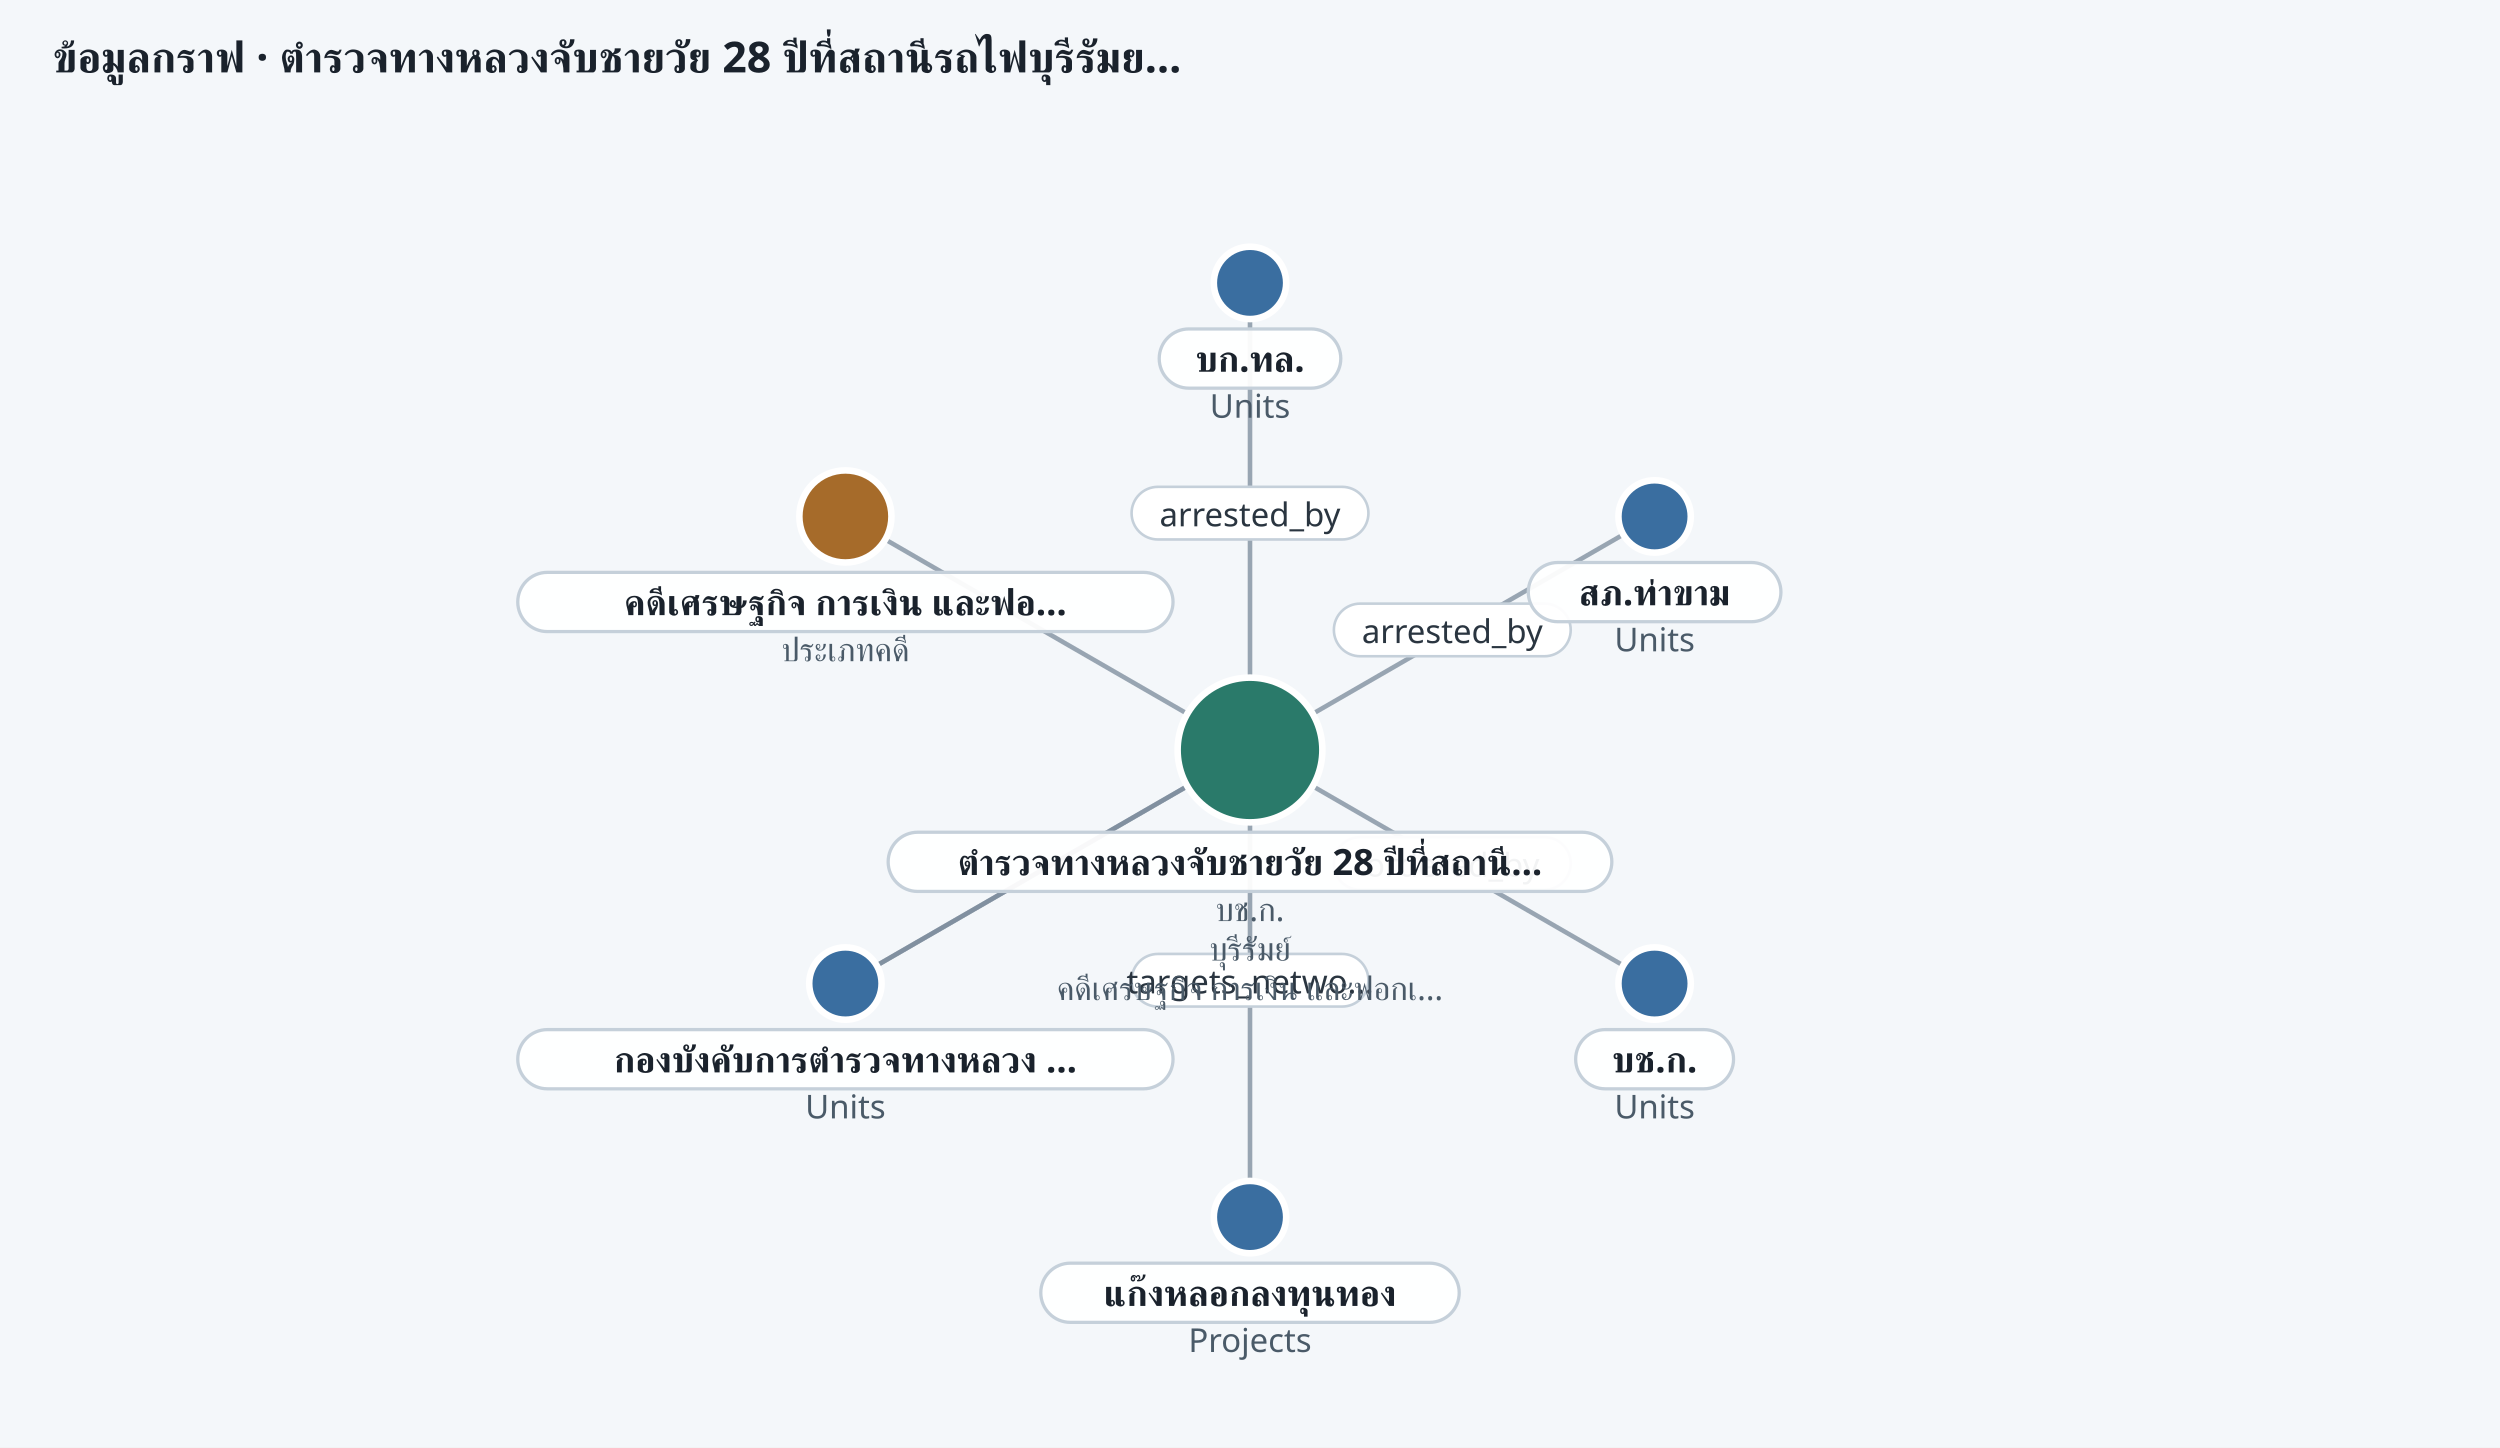
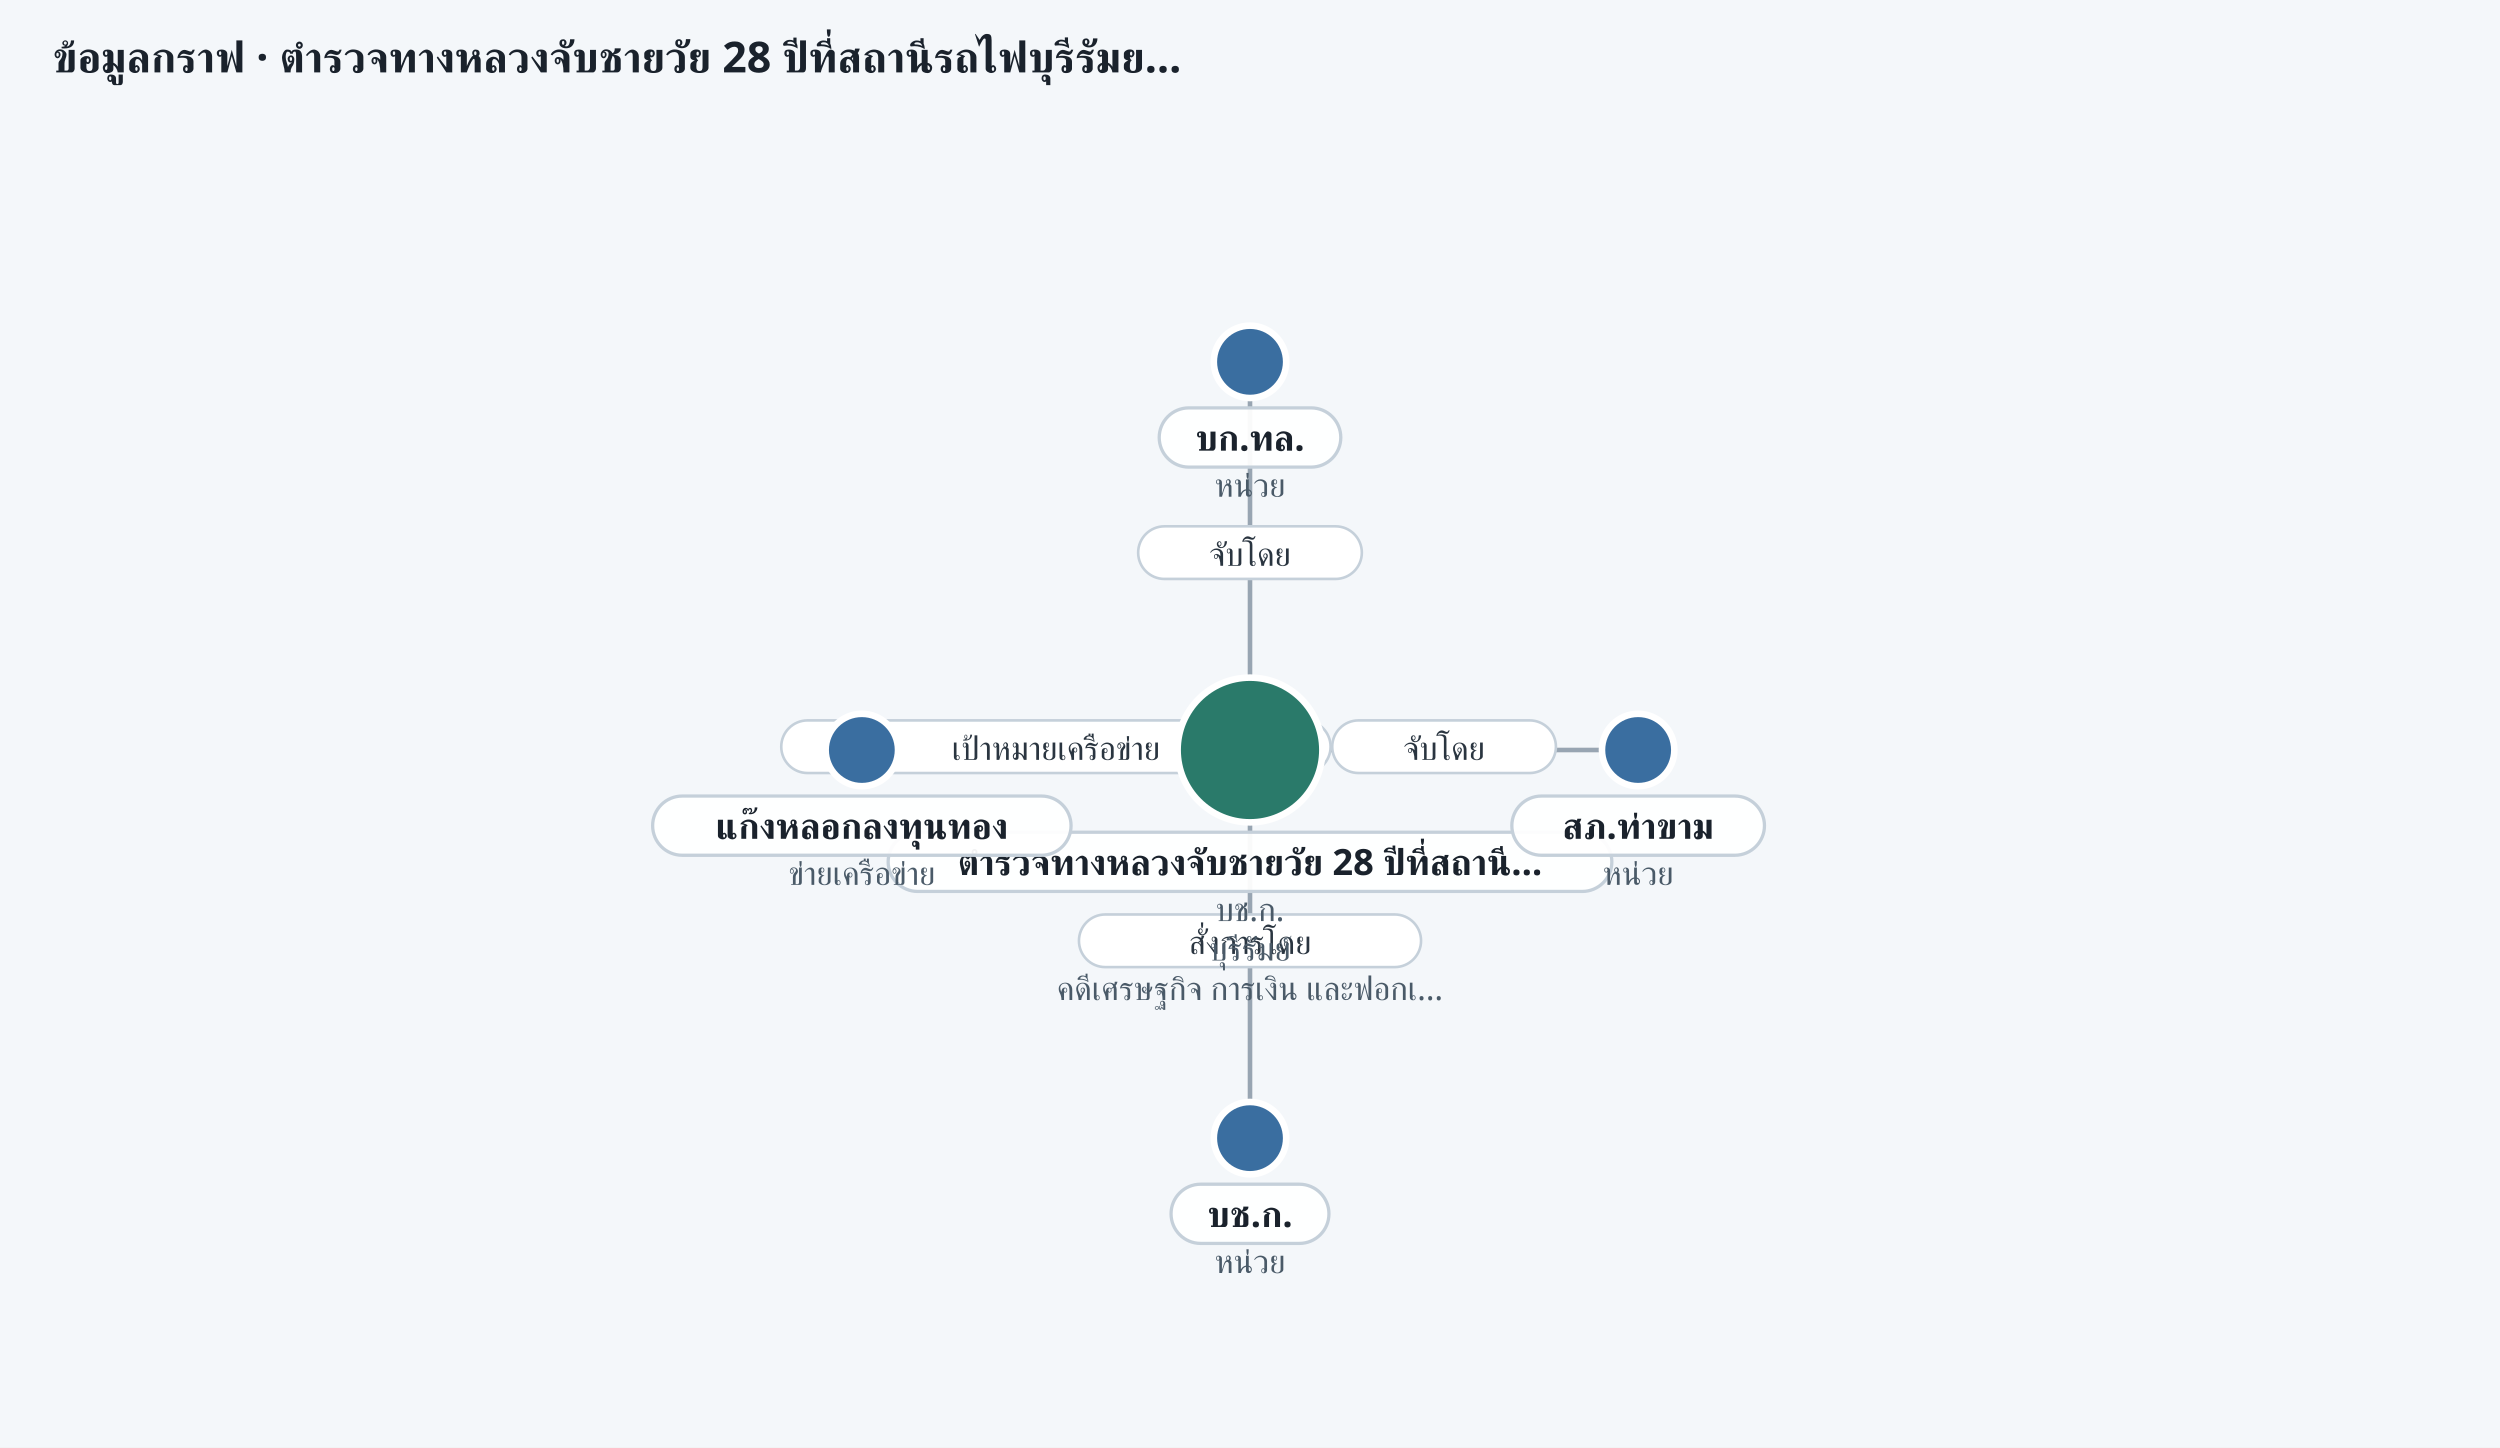
<svg xmlns="http://www.w3.org/2000/svg" width="760" height="440" viewBox="0 0 760 440" role="img" aria-label="ego graph 20261022-econ-buriram-gold-investment">
  <rect width="100%" height="100%" fill="#f4f7fa" />
  <text x="16" y="22" font-size="13" font-weight="700" fill="#1a222c" font-family="Sarabun, Anuphan, sans-serif">ข้อมูลกราฟ · ตำรวจทางหลวงจับชายวัย 28 ปีที่สถานีรถไฟบุรีรัมย…</text>
-   <line x1="380.0" y1="228.0" x2="380.0" y2="86.0" stroke="#7a8a9a" stroke-width="1.4" opacity="0.75" />
-   <rect x="344.0" y="148.0" width="72" height="16" rx="8" fill="#fff" stroke="#c5d0da" stroke-width="0.8" />
-   <text x="380.0" y="160.0" text-anchor="middle" font-size="10" fill="#2a3540" font-family="Sarabun, Anuphan, sans-serif">arrested_by</text>
-   <line x1="380.0" y1="228.0" x2="503.0" y2="157.0" stroke="#7a8a9a" stroke-width="1.4" opacity="0.75" />
-   <rect x="405.5" y="183.5" width="72" height="16" rx="8" fill="#fff" stroke="#c5d0da" stroke-width="0.8" />
-   <text x="441.5" y="195.5" text-anchor="middle" font-size="10" fill="#2a3540" font-family="Sarabun, Anuphan, sans-serif">arrested_by</text>
-   <line x1="380.0" y1="228.0" x2="503.0" y2="299.0" stroke="#7a8a9a" stroke-width="1.4" opacity="0.75" />
-   <rect x="405.5" y="254.5" width="72" height="16" rx="8" fill="#fff" stroke="#c5d0da" stroke-width="0.8" />
-   <text x="441.5" y="266.5" text-anchor="middle" font-size="10" fill="#2a3540" font-family="Sarabun, Anuphan, sans-serif">ordered_by</text>
-   <line x1="380.0" y1="228.0" x2="380.0" y2="370.0" stroke="#7a8a9a" stroke-width="1.4" opacity="0.75" />
-   <rect x="344.0" y="290.0" width="72" height="16" rx="8" fill="#fff" stroke="#c5d0da" stroke-width="0.8" />
-   <text x="380.0" y="302.0" text-anchor="middle" font-size="10" fill="#2a3540" font-family="Sarabun, Anuphan, sans-serif">targets_netwo…</text>
-   <line x1="380.0" y1="228.0" x2="257.0" y2="299.0" stroke="#7a8a9a" stroke-width="1.4" opacity="0.75" />
-   <line x1="380.0" y1="228.0" x2="257.0" y2="157.0" stroke="#7a8a9a" stroke-width="1.4" opacity="0.75" />
-   <line x1="257.0" y1="299.0" x2="380.0" y2="228.0" stroke="#7a8a9a" stroke-width="1.4" opacity="0.75" />
+   <line x1="380.0" y1="228.0" x2="380.0" y2="110.0" stroke="#7a8a9a" stroke-width="1.4" opacity="0.75" />
+   <rect x="346.0" y="160.0" width="68.0" height="16" rx="8" fill="#fff" stroke="#c5d0da" stroke-width="0.8" />
+   <text x="380.0" y="172.0" text-anchor="middle" font-size="10" fill="#2a3540" font-family="Sarabun, Anuphan, sans-serif">จับโดย</text>
+   <line x1="380.0" y1="228.0" x2="498.0" y2="228.0" stroke="#7a8a9a" stroke-width="1.4" opacity="0.75" />
+   <rect x="405.0" y="219.0" width="68.0" height="16" rx="8" fill="#fff" stroke="#c5d0da" stroke-width="0.8" />
+   <text x="439.0" y="231.0" text-anchor="middle" font-size="10" fill="#2a3540" font-family="Sarabun, Anuphan, sans-serif">จับโดย</text>
+   <line x1="380.0" y1="228.0" x2="380.0" y2="346.0" stroke="#7a8a9a" stroke-width="1.4" opacity="0.75" />
+   <rect x="328.0" y="278.0" width="104.0" height="16" rx="8" fill="#fff" stroke="#c5d0da" stroke-width="0.8" />
+   <text x="380.0" y="290.0" text-anchor="middle" font-size="10" fill="#2a3540" font-family="Sarabun, Anuphan, sans-serif">สั่งการโดย</text>
+   <line x1="380.0" y1="228.0" x2="262.0" y2="228.0" stroke="#7a8a9a" stroke-width="1.4" opacity="0.75" />
+   <rect x="237.5" y="219.0" width="167.0" height="16" rx="8" fill="#fff" stroke="#c5d0da" stroke-width="0.8" />
+   <text x="321.0" y="231.0" text-anchor="middle" font-size="10" fill="#2a3540" font-family="Sarabun, Anuphan, sans-serif">เป้าหมายเครือข่าย</text>
  <circle cx="380.0" cy="228.0" r="22" fill="#2a7a6a" stroke="#fff" stroke-width="2" />
  <rect x="270.0" y="253.0" width="220.0" height="18" rx="9" fill="rgba(255,255,255,0.94)" stroke="#c5d0da" />
  <text x="380.0" y="266.0" text-anchor="middle" font-size="11" font-weight="600" fill="#1a222c" font-family="Sarabun, Anuphan, sans-serif">ตำรวจทางหลวงจับชายวัย 28 ปีที่สถานี…</text>
  <text x="380.0" y="280.0" text-anchor="middle" font-size="10" fill="#4a5a68" font-family="Sarabun, Anuphan, sans-serif">บช.ก.</text>
  <text x="380.0" y="292.0" text-anchor="middle" font-size="10" fill="#4a5a68" font-family="Sarabun, Anuphan, sans-serif">บุรีรัมย์</text>
  <text x="380.0" y="304.0" text-anchor="middle" font-size="10" fill="#4a5a68" font-family="Sarabun, Anuphan, sans-serif">คดีเศรษฐกิจ การเงิน และฟอกเ…</text>
-   <circle cx="380.0" cy="86.0" r="11" fill="#3a6ea0" stroke="#fff" stroke-width="2" />
-   <rect x="352.4" y="100.0" width="55.2" height="18" rx="9" fill="rgba(255,255,255,0.94)" stroke="#c5d0da" />
-   <text x="380.0" y="113.0" text-anchor="middle" font-size="11" font-weight="600" fill="#1a222c" font-family="Sarabun, Anuphan, sans-serif">บก.ทล.</text>
-   <text x="380.0" y="127.0" text-anchor="middle" font-size="10" fill="#4a5a68" font-family="Sarabun, Anuphan, sans-serif">Units</text>
-   <circle cx="503.0" cy="157.0" r="11" fill="#3a6ea0" stroke="#fff" stroke-width="2" />
-   <rect x="464.6" y="171.0" width="76.8" height="18" rx="9" fill="rgba(255,255,255,0.94)" stroke="#c5d0da" />
-   <text x="503.0" y="184.0" text-anchor="middle" font-size="11" font-weight="600" fill="#1a222c" font-family="Sarabun, Anuphan, sans-serif">สภ.ท่าขาม</text>
-   <text x="503.0" y="198.0" text-anchor="middle" font-size="10" fill="#4a5a68" font-family="Sarabun, Anuphan, sans-serif">Units</text>
-   <circle cx="503.0" cy="299.0" r="11" fill="#3a6ea0" stroke="#fff" stroke-width="2" />
-   <rect x="479.0" y="313.0" width="48.0" height="18" rx="9" fill="rgba(255,255,255,0.94)" stroke="#c5d0da" />
-   <text x="503.0" y="326.0" text-anchor="middle" font-size="11" font-weight="600" fill="#1a222c" font-family="Sarabun, Anuphan, sans-serif">บช.ก.</text>
-   <text x="503.0" y="340.0" text-anchor="middle" font-size="10" fill="#4a5a68" font-family="Sarabun, Anuphan, sans-serif">Units</text>
-   <circle cx="380.0" cy="370.0" r="11" fill="#3a6ea0" stroke="#fff" stroke-width="2" />
-   <rect x="316.4" y="384.0" width="127.2" height="18" rx="9" fill="rgba(255,255,255,0.94)" stroke="#c5d0da" />
-   <text x="380.0" y="397.0" text-anchor="middle" font-size="11" font-weight="600" fill="#1a222c" font-family="Sarabun, Anuphan, sans-serif">แก๊งหลอกลงทุนทอง</text>
-   <text x="380.0" y="411.0" text-anchor="middle" font-size="10" fill="#4a5a68" font-family="Sarabun, Anuphan, sans-serif">Projects</text>
-   <circle cx="257.0" cy="299.0" r="11" fill="#3a6ea0" stroke="#fff" stroke-width="2" />
-   <rect x="157.4" y="313.0" width="199.2" height="18" rx="9" fill="rgba(255,255,255,0.94)" stroke="#c5d0da" />
-   <text x="257.0" y="326.0" text-anchor="middle" font-size="11" font-weight="600" fill="#1a222c" font-family="Sarabun, Anuphan, sans-serif">กองบังคับการตำรวจทางหลวง …</text>
-   <text x="257.0" y="340.0" text-anchor="middle" font-size="10" fill="#4a5a68" font-family="Sarabun, Anuphan, sans-serif">Units</text>
-   <circle cx="257.0" cy="157.0" r="14" fill="#a66b2a" stroke="#fff" stroke-width="2" />
-   <rect x="157.4" y="174.0" width="199.2" height="18" rx="9" fill="rgba(255,255,255,0.94)" stroke="#c5d0da" />
-   <text x="257.0" y="187.0" text-anchor="middle" font-size="11" font-weight="600" fill="#1a222c" font-family="Sarabun, Anuphan, sans-serif">คดีเศรษฐกิจ การเงิน และฟอ…</text>
-   <text x="257.0" y="201.0" text-anchor="middle" font-size="10" fill="#4a5a68" font-family="Sarabun, Anuphan, sans-serif">ประเภทคดี</text>
+   <circle cx="380.0" cy="110.0" r="11" fill="#3a6ea0" stroke="#fff" stroke-width="2" />
+   <rect x="352.4" y="124.0" width="55.2" height="18" rx="9" fill="rgba(255,255,255,0.94)" stroke="#c5d0da" />
+   <text x="380.0" y="137.0" text-anchor="middle" font-size="11" font-weight="600" fill="#1a222c" font-family="Sarabun, Anuphan, sans-serif">บก.ทล.</text>
+   <text x="380.0" y="151.0" text-anchor="middle" font-size="10" fill="#4a5a68" font-family="Sarabun, Anuphan, sans-serif">หน่วย</text>
+   <circle cx="498.0" cy="228.0" r="11" fill="#3a6ea0" stroke="#fff" stroke-width="2" />
+   <rect x="459.6" y="242.0" width="76.8" height="18" rx="9" fill="rgba(255,255,255,0.94)" stroke="#c5d0da" />
+   <text x="498.0" y="255.0" text-anchor="middle" font-size="11" font-weight="600" fill="#1a222c" font-family="Sarabun, Anuphan, sans-serif">สภ.ท่าขาม</text>
+   <text x="498.0" y="269.0" text-anchor="middle" font-size="10" fill="#4a5a68" font-family="Sarabun, Anuphan, sans-serif">หน่วย</text>
+   <circle cx="380.0" cy="346.0" r="11" fill="#3a6ea0" stroke="#fff" stroke-width="2" />
+   <rect x="356.0" y="360.0" width="48.0" height="18" rx="9" fill="rgba(255,255,255,0.94)" stroke="#c5d0da" />
+   <text x="380.0" y="373.0" text-anchor="middle" font-size="11" font-weight="600" fill="#1a222c" font-family="Sarabun, Anuphan, sans-serif">บช.ก.</text>
+   <text x="380.0" y="387.0" text-anchor="middle" font-size="10" fill="#4a5a68" font-family="Sarabun, Anuphan, sans-serif">หน่วย</text>
+   <circle cx="262.0" cy="228.0" r="11" fill="#3a6ea0" stroke="#fff" stroke-width="2" />
+   <rect x="198.4" y="242.0" width="127.2" height="18" rx="9" fill="rgba(255,255,255,0.94)" stroke="#c5d0da" />
+   <text x="262.0" y="255.0" text-anchor="middle" font-size="11" font-weight="600" fill="#1a222c" font-family="Sarabun, Anuphan, sans-serif">แก๊งหลอกลงทุนทอง</text>
+   <text x="262.0" y="269.0" text-anchor="middle" font-size="10" fill="#4a5a68" font-family="Sarabun, Anuphan, sans-serif">ข่ายเครือข่าย</text>
</svg>
